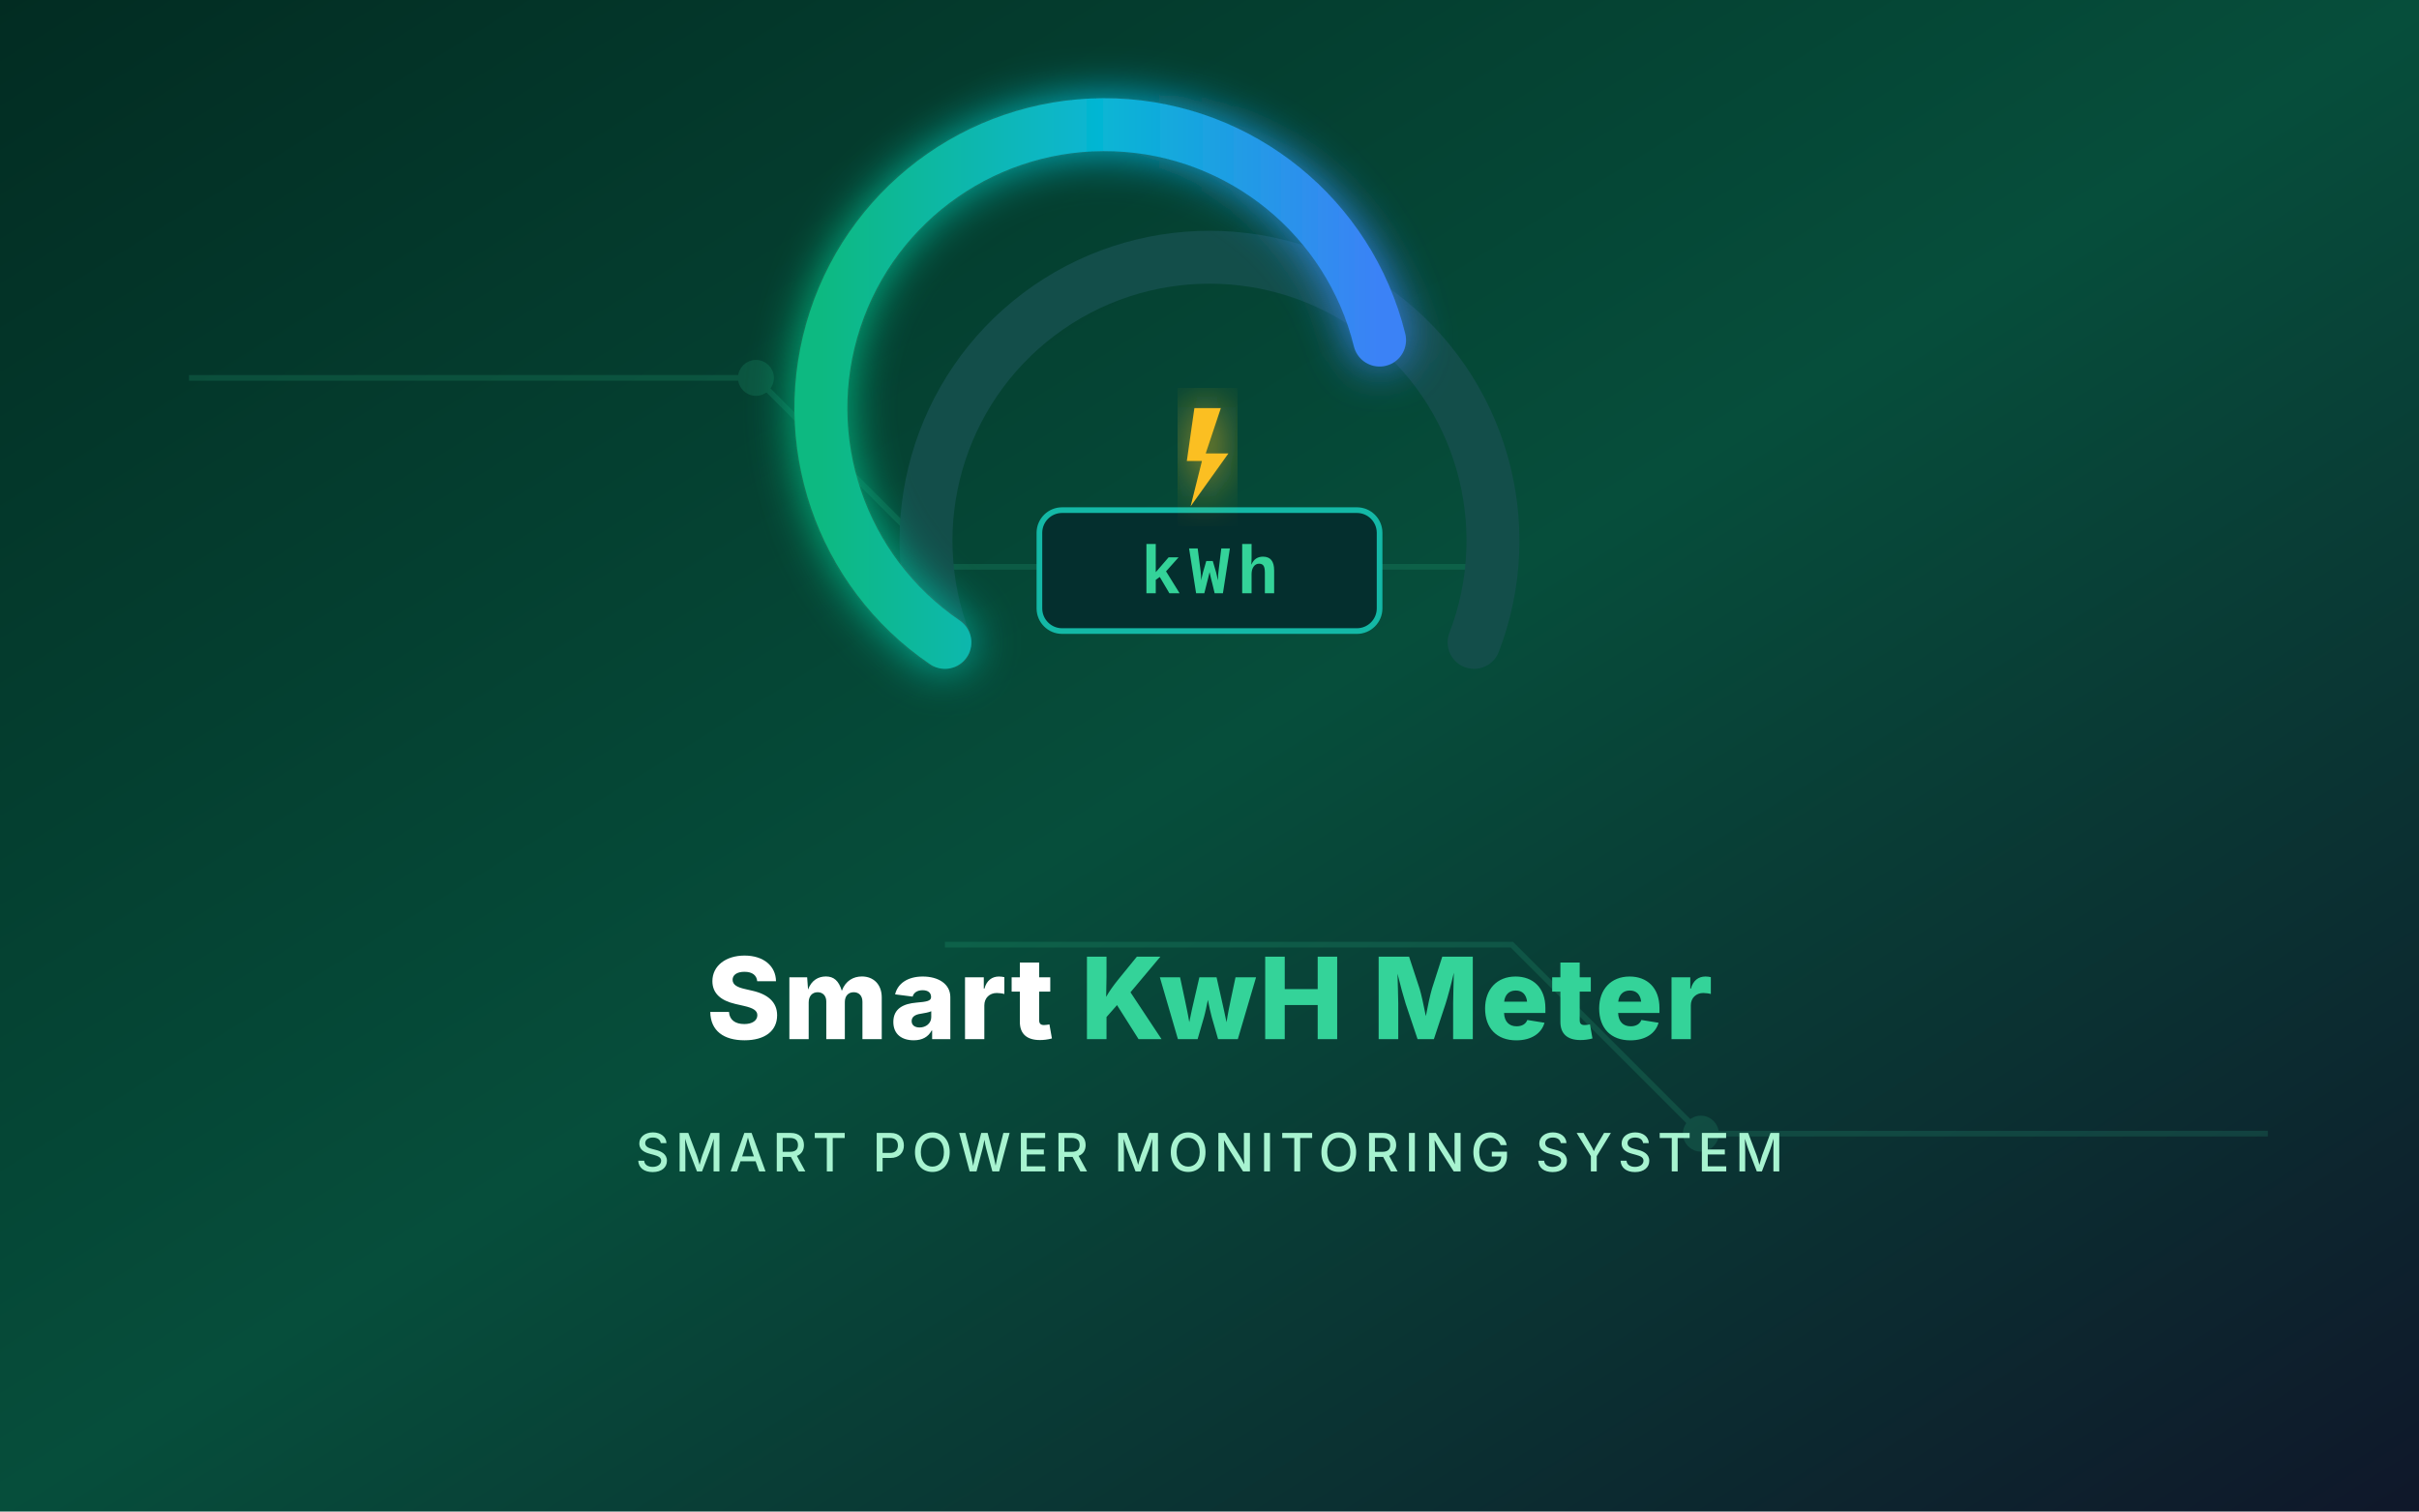
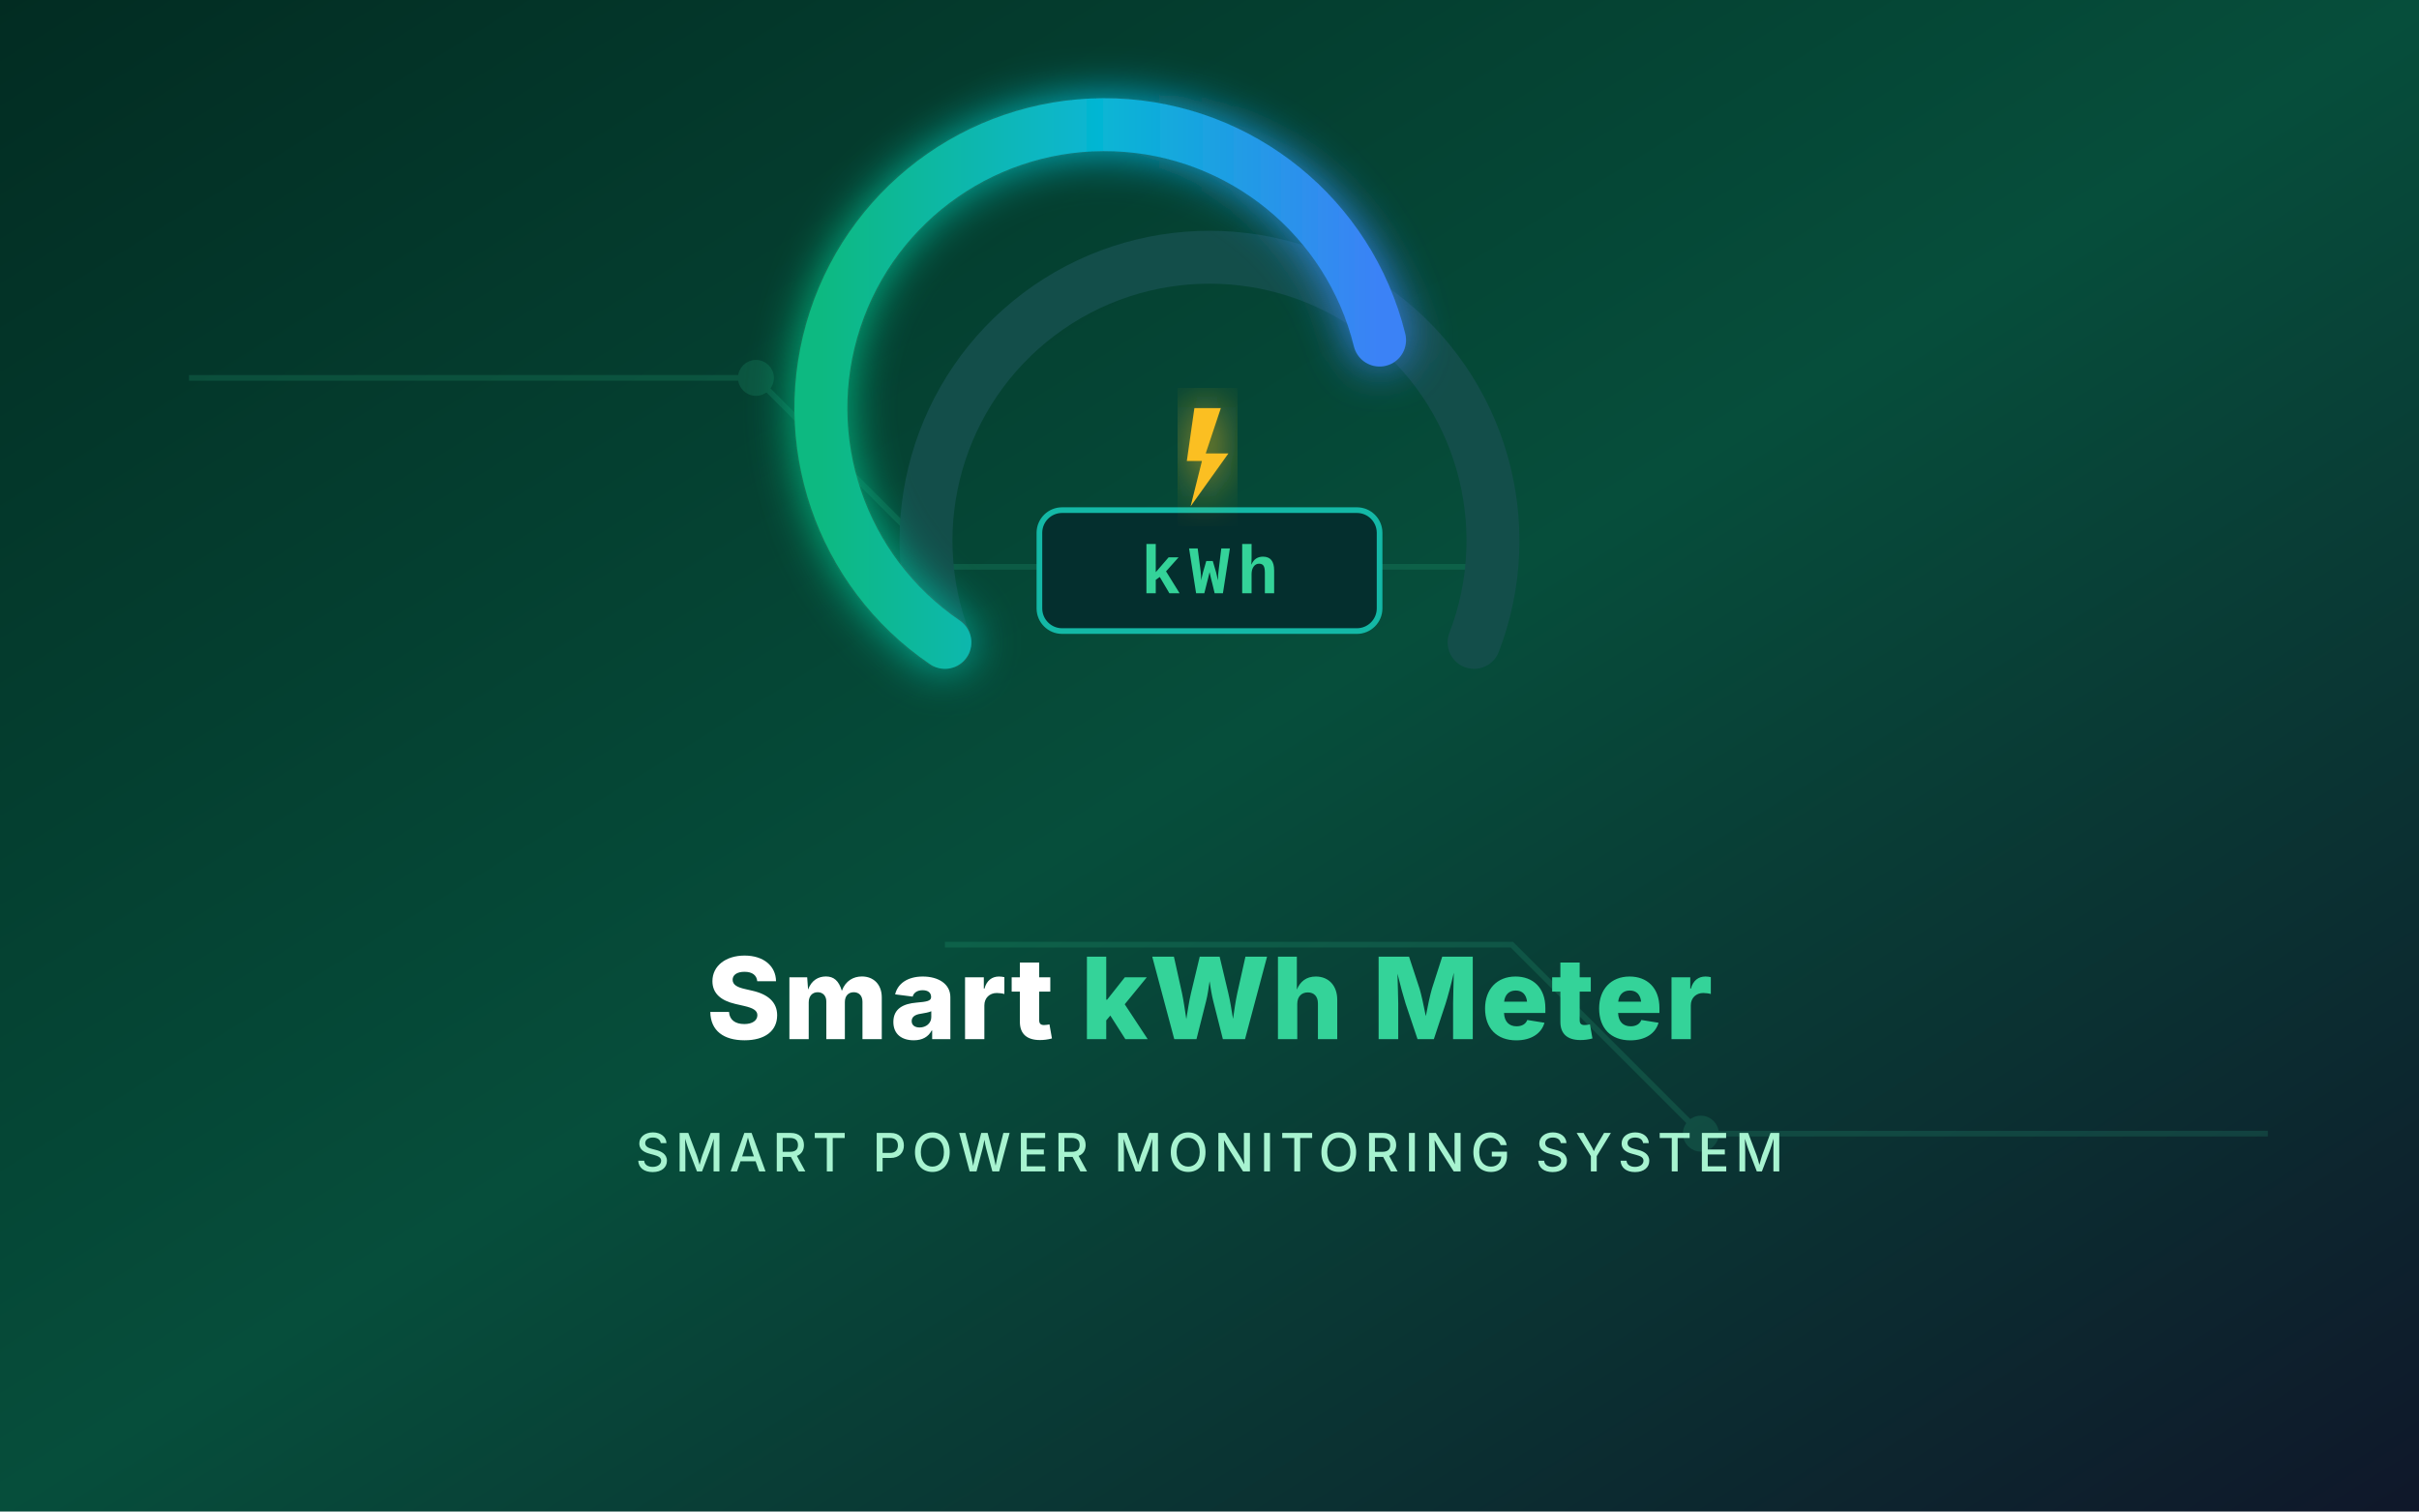
<svg xmlns="http://www.w3.org/2000/svg" viewBox="0 0 640 400" width="640" height="400">
  <defs>
    <linearGradient id="bgGrad2" x1="0%" y1="0%" x2="100%" y2="100%">
      <stop offset="0%" stop-color="#022c22" />
      <stop offset="50%" stop-color="#064e3b" />
      <stop offset="100%" stop-color="#0f172a" />
    </linearGradient>
    <linearGradient id="dialGrad" x1="0%" y1="0%" x2="100%" y2="0%">
      <stop offset="0%" stop-color="#10b981" />
      <stop offset="50%" stop-color="#06b6d4" />
      <stop offset="100%" stop-color="#3b82f6" />
    </linearGradient>
    <filter id="glow2" x="-20%" y="-20%" width="140%" height="140%">
      <feGaussianBlur stdDeviation="6" result="blur" />
      <feComposite in="SourceGraphic" in2="blur" operator="over" />
    </filter>
  </defs>
  <rect width="640" height="400" fill="url(#bgGrad2)" />
  <g opacity="0.15" stroke="#34d399" stroke-width="1.5" fill="none">
    <path d="M 50 100 H 200 L 250 150 H 400" />
    <path d="M 600 300 H 450 L 400 250 H 250" />
    <circle cx="200" cy="100" r="4" fill="#34d399" />
    <circle cx="450" cy="300" r="4" fill="#34d399" />
  </g>
  <g transform="translate(320, 150)">
    <path d="M -70 20 A 75 75 0 1 1 70 20" fill="none" stroke="#134e4a" stroke-width="14" stroke-linecap="round" />
    <path d="M -70 20 A 75 75 0 1 1 45 -60" fill="none" stroke="url(#dialGrad)" stroke-width="14" stroke-linecap="round" filter="url(#glow2)" />
    <rect x="-45" y="-15" width="90" height="32" rx="6" fill="#042f2e" stroke="#14b8a6" stroke-width="1.5" />
    <text x="0" y="7" font-family="'Courier New', monospace" font-size="18" font-weight="bold" fill="#34d399" text-anchor="middle" letter-spacing="2">
      kWh
    </text>
    <path d="M -4 -42 L 3 -42 L -1 -30 L 5 -30 L -5 -16 L -2 -28 L -6 -28 Z" fill="#fbbf24" filter="url(#glow2)" />
  </g>
  <text x="320" y="275" font-family="system-ui, -apple-system, sans-serif" font-size="30" font-weight="800" fill="#ffffff" text-anchor="middle" letter-spacing="0.5">
-     Smart <tspan fill="#34d399">KwH Meter</tspan>
+     Smart <tspan fill="#34d399">kWh Meter</tspan>
  </text>
  <text x="320" y="310" font-family="system-ui, -apple-system, sans-serif" font-size="14" font-weight="500" fill="#a7f3d0" text-anchor="middle" letter-spacing="1.5">
    SMART POWER MONITORING SYSTEM
  </text>
</svg>
